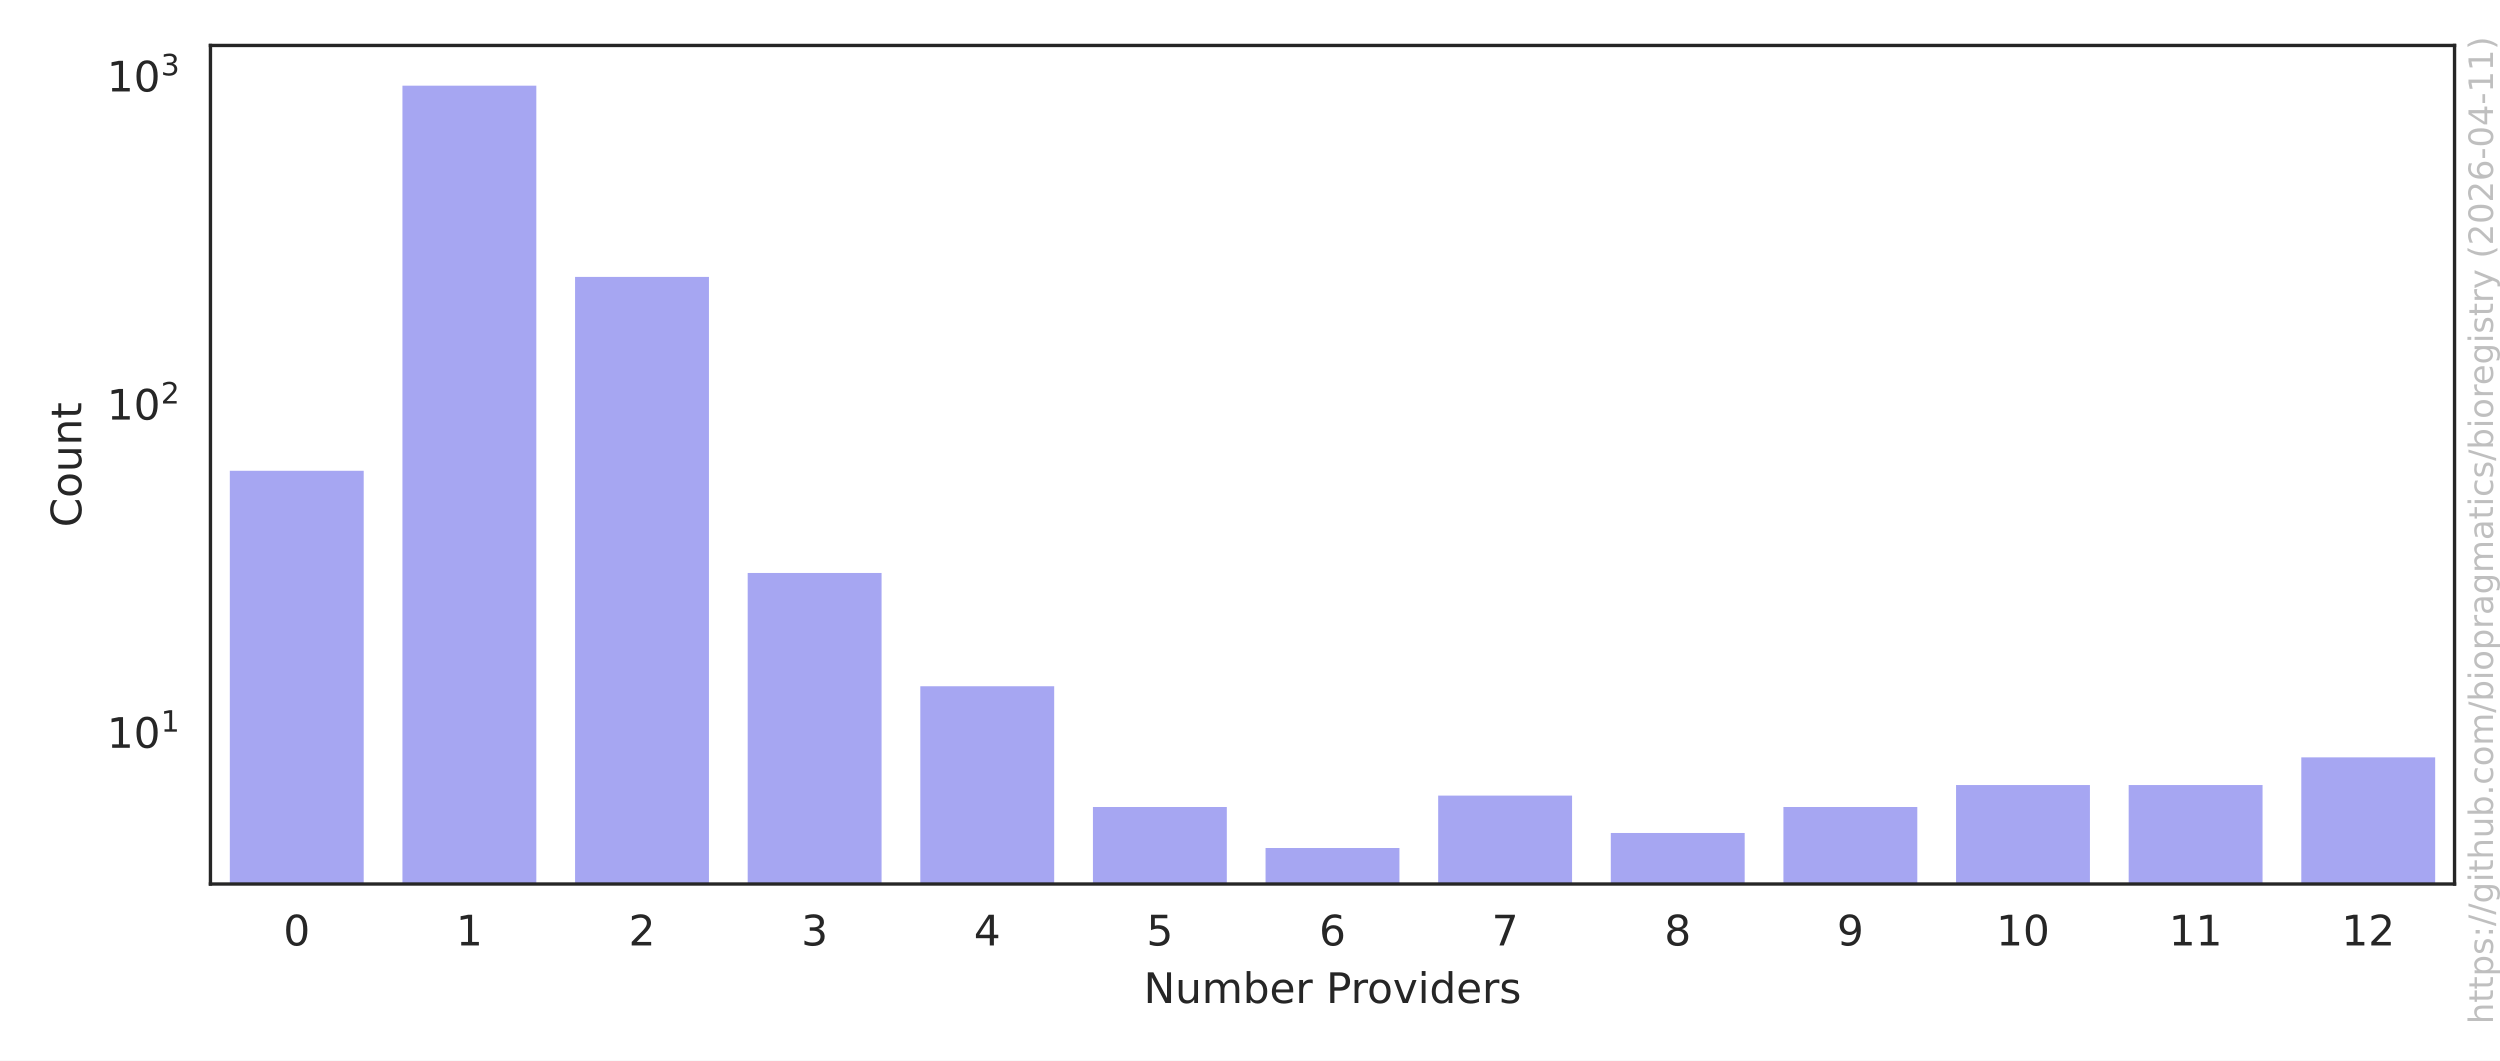
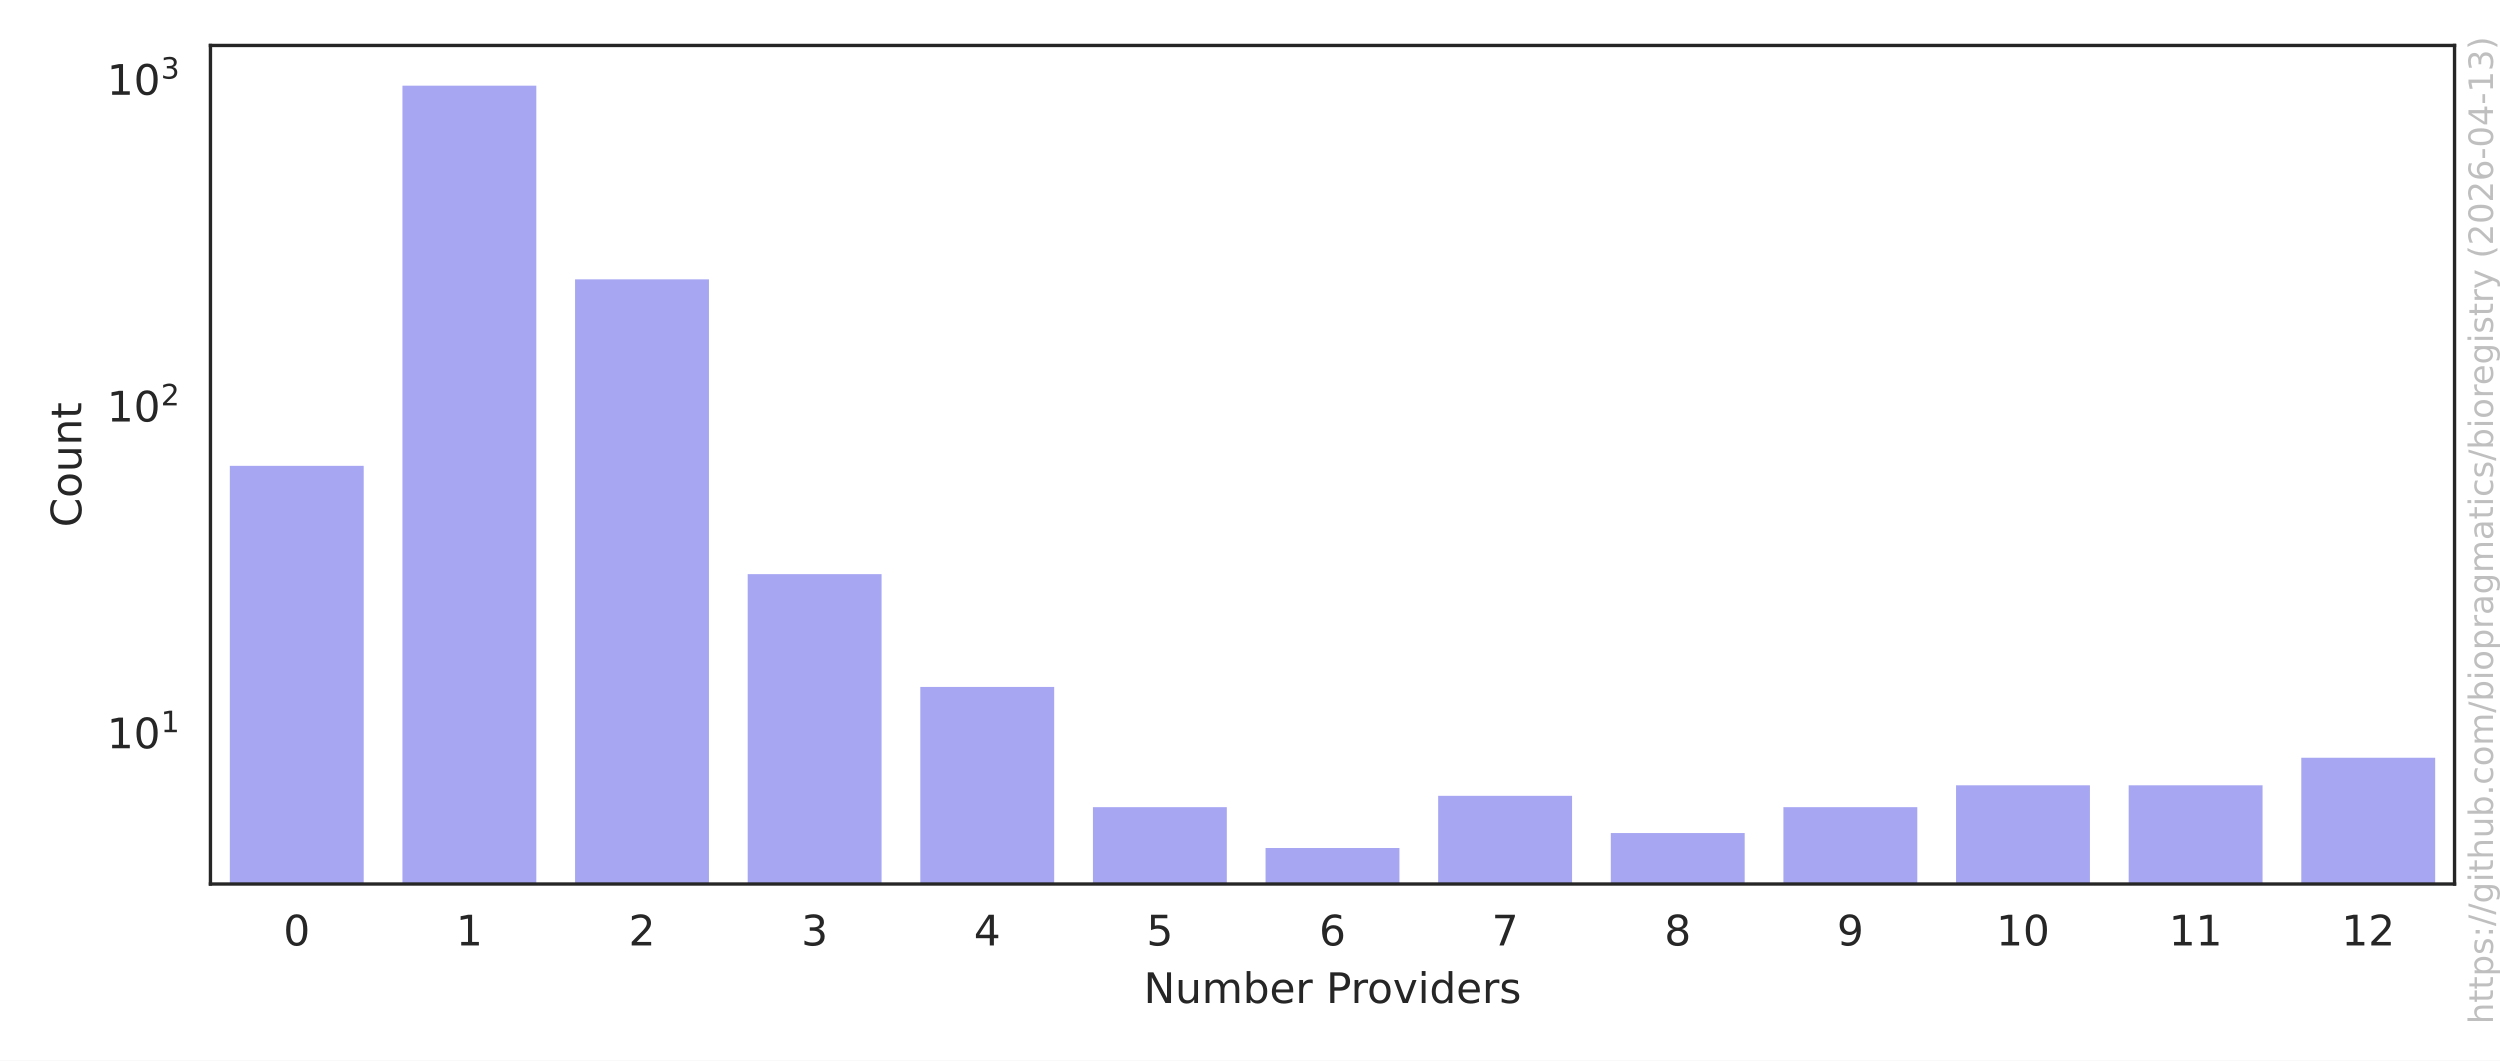
<svg xmlns="http://www.w3.org/2000/svg" xmlns:xlink="http://www.w3.org/1999/xlink" width="594pt" height="252pt" viewBox="0 0 594 252" version="1.1">
  <defs>
    <style type="text/css">*{stroke-linejoin: round; stroke-linecap: butt}</style>
  </defs>
  <g id="figure_1">
    <g id="patch_1">
      <path d="M 0 252  L 594 252  L 594 0  L 0 0  z " style="fill: #ffffff" />
    </g>
    <g id="axes_1">
      <g id="patch_2">
        <path d="M 50.003 210.04  L 583.2 210.04  L 583.2 10.8  L 50.003 10.8  z " style="fill: #ffffff" />
      </g>
      <g id="matplotlib.axis_1">
        <g id="xtick_1">
          <g id="text_1">
            <g style="fill: #262626" transform="translate(67.32902 224.6384) scale(0.1 -0.1)">
              <defs>
                <path id="DejaVuSans-30" d="M 2034 4250  Q 1547 4250 1301 3770  Q 1056 3291 1056 2328  Q 1056 1369 1301 889  Q 1547 409 2034 409  Q 2525 409 2770 889  Q 3016 1369 3016 2328  Q 3016 3291 2770 3770  Q 2525 4250 2034 4250  z M 2034 4750  Q 2819 4750 3233 4129  Q 3647 3509 3647 2328  Q 3647 1150 3233 529  Q 2819 -91 2034 -91  Q 1250 -91 836 529  Q 422 1150 422 2328  Q 422 3509 836 4129  Q 1250 4750 2034 4750  z " transform="scale(0.015625)" />
              </defs>
              <use xlink:href="#DejaVuSans-30" />
            </g>
          </g>
        </g>
        <g id="xtick_2">
          <g id="text_2">
            <g style="fill: #262626" transform="translate(108.3442 224.6384) scale(0.1 -0.1)">
              <defs>
                <path id="DejaVuSans-31" d="M 794 531  L 1825 531  L 1825 4091  L 703 3866  L 703 4441  L 1819 4666  L 2450 4666  L 2450 531  L 3481 531  L 3481 0  L 794 0  L 794 531  z " transform="scale(0.015625)" />
              </defs>
              <use xlink:href="#DejaVuSans-31" />
            </g>
          </g>
        </g>
        <g id="xtick_3">
          <g id="text_3">
            <g style="fill: #262626" transform="translate(149.3594 224.6384) scale(0.1 -0.1)">
              <defs>
                <path id="DejaVuSans-32" d="M 1228 531  L 3431 531  L 3431 0  L 469 0  L 469 531  Q 828 903 1448 1529  Q 2069 2156 2228 2338  Q 2531 2678 2651 2914  Q 2772 3150 2772 3378  Q 2772 3750 2511 3984  Q 2250 4219 1831 4219  Q 1534 4219 1204 4116  Q 875 4013 500 3803  L 500 4441  Q 881 4594 1212 4672  Q 1544 4750 1819 4750  Q 2544 4750 2975 4387  Q 3406 4025 3406 3419  Q 3406 3131 3298 2873  Q 3191 2616 2906 2266  Q 2828 2175 2409 1742  Q 1991 1309 1228 531  z " transform="scale(0.015625)" />
              </defs>
              <use xlink:href="#DejaVuSans-32" />
            </g>
          </g>
        </g>
        <g id="xtick_4">
          <g id="text_4">
            <g style="fill: #262626" transform="translate(190.3746 224.6384) scale(0.1 -0.1)">
              <defs>
                <path id="DejaVuSans-33" d="M 2597 2516  Q 3050 2419 3304 2112  Q 3559 1806 3559 1356  Q 3559 666 3084 287  Q 2609 -91 1734 -91  Q 1441 -91 1130 -33  Q 819 25 488 141  L 488 750  Q 750 597 1062 519  Q 1375 441 1716 441  Q 2309 441 2620 675  Q 2931 909 2931 1356  Q 2931 1769 2642 2001  Q 2353 2234 1838 2234  L 1294 2234  L 1294 2753  L 1863 2753  Q 2328 2753 2575 2939  Q 2822 3125 2822 3475  Q 2822 3834 2567 4026  Q 2313 4219 1838 4219  Q 1578 4219 1281 4162  Q 984 4106 628 3988  L 628 4550  Q 988 4650 1302 4700  Q 1616 4750 1894 4750  Q 2613 4750 3031 4423  Q 3450 4097 3450 3541  Q 3450 3153 3228 2886  Q 3006 2619 2597 2516  z " transform="scale(0.015625)" />
              </defs>
              <use xlink:href="#DejaVuSans-33" />
            </g>
          </g>
        </g>
        <g id="xtick_5">
          <g id="text_5">
            <g style="fill: #262626" transform="translate(231.3897 224.6384) scale(0.1 -0.1)">
              <defs>
                <path id="DejaVuSans-34" d="M 2419 4116  L 825 1625  L 2419 1625  L 2419 4116  z M 2253 4666  L 3047 4666  L 3047 1625  L 3713 1625  L 3713 1100  L 3047 1100  L 3047 0  L 2419 0  L 2419 1100  L 313 1100  L 313 1709  L 2253 4666  z " transform="scale(0.015625)" />
              </defs>
              <use xlink:href="#DejaVuSans-34" />
            </g>
          </g>
        </g>
        <g id="xtick_6">
          <g id="text_6">
            <g style="fill: #262626" transform="translate(272.4049 224.6384) scale(0.1 -0.1)">
              <defs>
                <path id="DejaVuSans-35" d="M 691 4666  L 3169 4666  L 3169 4134  L 1269 4134  L 1269 2991  Q 1406 3038 1543 3061  Q 1681 3084 1819 3084  Q 2600 3084 3056 2656  Q 3513 2228 3513 1497  Q 3513 744 3044 326  Q 2575 -91 1722 -91  Q 1428 -91 1123 -41  Q 819 9 494 109  L 494 744  Q 775 591 1075 516  Q 1375 441 1709 441  Q 2250 441 2565 725  Q 2881 1009 2881 1497  Q 2881 1984 2565 2268  Q 2250 2553 1709 2553  Q 1456 2553 1204 2497  Q 953 2441 691 2322  L 691 4666  z " transform="scale(0.015625)" />
              </defs>
              <use xlink:href="#DejaVuSans-35" />
            </g>
          </g>
        </g>
        <g id="xtick_7">
          <g id="text_7">
            <g style="fill: #262626" transform="translate(313.4201 224.6384) scale(0.1 -0.1)">
              <defs>
                <path id="DejaVuSans-36" d="M 2113 2584  Q 1688 2584 1439 2293  Q 1191 2003 1191 1497  Q 1191 994 1439 701  Q 1688 409 2113 409  Q 2538 409 2786 701  Q 3034 994 3034 1497  Q 3034 2003 2786 2293  Q 2538 2584 2113 2584  z M 3366 4563  L 3366 3988  Q 3128 4100 2886 4159  Q 2644 4219 2406 4219  Q 1781 4219 1451 3797  Q 1122 3375 1075 2522  Q 1259 2794 1537 2939  Q 1816 3084 2150 3084  Q 2853 3084 3261 2657  Q 3669 2231 3669 1497  Q 3669 778 3244 343  Q 2819 -91 2113 -91  Q 1303 -91 875 529  Q 447 1150 447 2328  Q 447 3434 972 4092  Q 1497 4750 2381 4750  Q 2619 4750 2861 4703  Q 3103 4656 3366 4563  z " transform="scale(0.015625)" />
              </defs>
              <use xlink:href="#DejaVuSans-36" />
            </g>
          </g>
        </g>
        <g id="xtick_8">
          <g id="text_8">
            <g style="fill: #262626" transform="translate(354.4353 224.6384) scale(0.1 -0.1)">
              <defs>
                <path id="DejaVuSans-37" d="M 525 4666  L 3525 4666  L 3525 4397  L 1831 0  L 1172 0  L 2766 4134  L 525 4134  L 525 4666  z " transform="scale(0.015625)" />
              </defs>
              <use xlink:href="#DejaVuSans-37" />
            </g>
          </g>
        </g>
        <g id="xtick_9">
          <g id="text_9">
            <g style="fill: #262626" transform="translate(395.4504 224.6384) scale(0.1 -0.1)">
              <defs>
                <path id="DejaVuSans-38" d="M 2034 2216  Q 1584 2216 1326 1975  Q 1069 1734 1069 1313  Q 1069 891 1326 650  Q 1584 409 2034 409  Q 2484 409 2743 651  Q 3003 894 3003 1313  Q 3003 1734 2745 1975  Q 2488 2216 2034 2216  z M 1403 2484  Q 997 2584 770 2862  Q 544 3141 544 3541  Q 544 4100 942 4425  Q 1341 4750 2034 4750  Q 2731 4750 3128 4425  Q 3525 4100 3525 3541  Q 3525 3141 3298 2862  Q 3072 2584 2669 2484  Q 3125 2378 3379 2068  Q 3634 1759 3634 1313  Q 3634 634 3220 271  Q 2806 -91 2034 -91  Q 1263 -91 848 271  Q 434 634 434 1313  Q 434 1759 690 2068  Q 947 2378 1403 2484  z M 1172 3481  Q 1172 3119 1398 2916  Q 1625 2713 2034 2713  Q 2441 2713 2670 2916  Q 2900 3119 2900 3481  Q 2900 3844 2670 4047  Q 2441 4250 2034 4250  Q 1625 4250 1398 4047  Q 1172 3844 1172 3481  z " transform="scale(0.015625)" />
              </defs>
              <use xlink:href="#DejaVuSans-38" />
            </g>
          </g>
        </g>
        <g id="xtick_10">
          <g id="text_10">
            <g style="fill: #262626" transform="translate(436.4656 224.6384) scale(0.1 -0.1)">
              <defs>
                <path id="DejaVuSans-39" d="M 703 97  L 703 672  Q 941 559 1184 500  Q 1428 441 1663 441  Q 2288 441 2617 861  Q 2947 1281 2994 2138  Q 2813 1869 2534 1725  Q 2256 1581 1919 1581  Q 1219 1581 811 2004  Q 403 2428 403 3163  Q 403 3881 828 4315  Q 1253 4750 1959 4750  Q 2769 4750 3195 4129  Q 3622 3509 3622 2328  Q 3622 1225 3098 567  Q 2575 -91 1691 -91  Q 1453 -91 1209 -44  Q 966 3 703 97  z M 1959 2075  Q 2384 2075 2632 2365  Q 2881 2656 2881 3163  Q 2881 3666 2632 3958  Q 2384 4250 1959 4250  Q 1534 4250 1286 3958  Q 1038 3666 1038 3163  Q 1038 2656 1286 2365  Q 1534 2075 1959 2075  z " transform="scale(0.015625)" />
              </defs>
              <use xlink:href="#DejaVuSans-39" />
            </g>
          </g>
        </g>
        <g id="xtick_11">
          <g id="text_11">
            <g style="fill: #262626" transform="translate(474.2996 224.6384) scale(0.1 -0.1)">
              <use xlink:href="#DejaVuSans-31" />
              <use xlink:href="#DejaVuSans-30" transform="translate(63.62305 0)" />
            </g>
          </g>
        </g>
        <g id="xtick_12">
          <g id="text_12">
            <g style="fill: #262626" transform="translate(515.3147 224.6384) scale(0.1 -0.1)">
              <use xlink:href="#DejaVuSans-31" />
              <use xlink:href="#DejaVuSans-31" transform="translate(63.62305 0)" />
            </g>
          </g>
        </g>
        <g id="xtick_13">
          <g id="text_13">
            <g style="fill: #262626" transform="translate(556.3299 224.6384) scale(0.1 -0.1)">
              <use xlink:href="#DejaVuSans-31" />
              <use xlink:href="#DejaVuSans-32" transform="translate(63.62305 0)" />
            </g>
          </g>
        </g>
        <g id="text_14">
          <g style="fill: #262626" transform="translate(271.7373 238.3166) scale(0.1 -0.1)">
            <defs>
              <path id="DejaVuSans-4e" d="M 628 4666  L 1478 4666  L 3547 763  L 3547 4666  L 4159 4666  L 4159 0  L 3309 0  L 1241 3903  L 1241 0  L 628 0  L 628 4666  z " transform="scale(0.015625)" />
              <path id="DejaVuSans-75" d="M 544 1381  L 544 3500  L 1119 3500  L 1119 1403  Q 1119 906 1312 657  Q 1506 409 1894 409  Q 2359 409 2629 706  Q 2900 1003 2900 1516  L 2900 3500  L 3475 3500  L 3475 0  L 2900 0  L 2900 538  Q 2691 219 2414 64  Q 2138 -91 1772 -91  Q 1169 -91 856 284  Q 544 659 544 1381  z M 1991 3584  L 1991 3584  z " transform="scale(0.015625)" />
              <path id="DejaVuSans-6d" d="M 3328 2828  Q 3544 3216 3844 3400  Q 4144 3584 4550 3584  Q 5097 3584 5394 3201  Q 5691 2819 5691 2113  L 5691 0  L 5113 0  L 5113 2094  Q 5113 2597 4934 2840  Q 4756 3084 4391 3084  Q 3944 3084 3684 2787  Q 3425 2491 3425 1978  L 3425 0  L 2847 0  L 2847 2094  Q 2847 2600 2669 2842  Q 2491 3084 2119 3084  Q 1678 3084 1418 2786  Q 1159 2488 1159 1978  L 1159 0  L 581 0  L 581 3500  L 1159 3500  L 1159 2956  Q 1356 3278 1631 3431  Q 1906 3584 2284 3584  Q 2666 3584 2933 3390  Q 3200 3197 3328 2828  z " transform="scale(0.015625)" />
              <path id="DejaVuSans-62" d="M 3116 1747  Q 3116 2381 2855 2742  Q 2594 3103 2138 3103  Q 1681 3103 1420 2742  Q 1159 2381 1159 1747  Q 1159 1113 1420 752  Q 1681 391 2138 391  Q 2594 391 2855 752  Q 3116 1113 3116 1747  z M 1159 2969  Q 1341 3281 1617 3432  Q 1894 3584 2278 3584  Q 2916 3584 3314 3078  Q 3713 2572 3713 1747  Q 3713 922 3314 415  Q 2916 -91 2278 -91  Q 1894 -91 1617 61  Q 1341 213 1159 525  L 1159 0  L 581 0  L 581 4863  L 1159 4863  L 1159 2969  z " transform="scale(0.015625)" />
              <path id="DejaVuSans-65" d="M 3597 1894  L 3597 1613  L 953 1613  Q 991 1019 1311 708  Q 1631 397 2203 397  Q 2534 397 2845 478  Q 3156 559 3463 722  L 3463 178  Q 3153 47 2828 -22  Q 2503 -91 2169 -91  Q 1331 -91 842 396  Q 353 884 353 1716  Q 353 2575 817 3079  Q 1281 3584 2069 3584  Q 2775 3584 3186 3129  Q 3597 2675 3597 1894  z M 3022 2063  Q 3016 2534 2758 2815  Q 2500 3097 2075 3097  Q 1594 3097 1305 2825  Q 1016 2553 972 2059  L 3022 2063  z " transform="scale(0.015625)" />
              <path id="DejaVuSans-72" d="M 2631 2963  Q 2534 3019 2420 3045  Q 2306 3072 2169 3072  Q 1681 3072 1420 2755  Q 1159 2438 1159 1844  L 1159 0  L 581 0  L 581 3500  L 1159 3500  L 1159 2956  Q 1341 3275 1631 3429  Q 1922 3584 2338 3584  Q 2397 3584 2469 3576  Q 2541 3569 2628 3553  L 2631 2963  z " transform="scale(0.015625)" />
              <path id="DejaVuSans-20" transform="scale(0.015625)" />
              <path id="DejaVuSans-50" d="M 1259 4147  L 1259 2394  L 2053 2394  Q 2494 2394 2734 2622  Q 2975 2850 2975 3272  Q 2975 3691 2734 3919  Q 2494 4147 2053 4147  L 1259 4147  z M 628 4666  L 2053 4666  Q 2838 4666 3239 4311  Q 3641 3956 3641 3272  Q 3641 2581 3239 2228  Q 2838 1875 2053 1875  L 1259 1875  L 1259 0  L 628 0  L 628 4666  z " transform="scale(0.015625)" />
              <path id="DejaVuSans-6f" d="M 1959 3097  Q 1497 3097 1228 2736  Q 959 2375 959 1747  Q 959 1119 1226 758  Q 1494 397 1959 397  Q 2419 397 2687 759  Q 2956 1122 2956 1747  Q 2956 2369 2687 2733  Q 2419 3097 1959 3097  z M 1959 3584  Q 2709 3584 3137 3096  Q 3566 2609 3566 1747  Q 3566 888 3137 398  Q 2709 -91 1959 -91  Q 1206 -91 779 398  Q 353 888 353 1747  Q 353 2609 779 3096  Q 1206 3584 1959 3584  z " transform="scale(0.015625)" />
              <path id="DejaVuSans-76" d="M 191 3500  L 800 3500  L 1894 563  L 2988 3500  L 3597 3500  L 2284 0  L 1503 0  L 191 3500  z " transform="scale(0.015625)" />
              <path id="DejaVuSans-69" d="M 603 3500  L 1178 3500  L 1178 0  L 603 0  L 603 3500  z M 603 4863  L 1178 4863  L 1178 4134  L 603 4134  L 603 4863  z " transform="scale(0.015625)" />
              <path id="DejaVuSans-64" d="M 2906 2969  L 2906 4863  L 3481 4863  L 3481 0  L 2906 0  L 2906 525  Q 2725 213 2448 61  Q 2172 -91 1784 -91  Q 1150 -91 751 415  Q 353 922 353 1747  Q 353 2572 751 3078  Q 1150 3584 1784 3584  Q 2172 3584 2448 3432  Q 2725 3281 2906 2969  z M 947 1747  Q 947 1113 1208 752  Q 1469 391 1925 391  Q 2381 391 2643 752  Q 2906 1113 2906 1747  Q 2906 2381 2643 2742  Q 2381 3103 1925 3103  Q 1469 3103 1208 2742  Q 947 2381 947 1747  z " transform="scale(0.015625)" />
              <path id="DejaVuSans-73" d="M 2834 3397  L 2834 2853  Q 2591 2978 2328 3040  Q 2066 3103 1784 3103  Q 1356 3103 1142 2972  Q 928 2841 928 2578  Q 928 2378 1081 2264  Q 1234 2150 1697 2047  L 1894 2003  Q 2506 1872 2764 1633  Q 3022 1394 3022 966  Q 3022 478 2636 193  Q 2250 -91 1575 -91  Q 1294 -91 989 -36  Q 684 19 347 128  L 347 722  Q 666 556 975 473  Q 1284 391 1588 391  Q 1994 391 2212 530  Q 2431 669 2431 922  Q 2431 1156 2273 1281  Q 2116 1406 1581 1522  L 1381 1569  Q 847 1681 609 1914  Q 372 2147 372 2553  Q 372 3047 722 3315  Q 1072 3584 1716 3584  Q 2034 3584 2315 3537  Q 2597 3491 2834 3397  z " transform="scale(0.015625)" />
            </defs>
            <use xlink:href="#DejaVuSans-4e" />
            <use xlink:href="#DejaVuSans-75" transform="translate(74.80469 0)" />
            <use xlink:href="#DejaVuSans-6d" transform="translate(138.1836 0)" />
            <use xlink:href="#DejaVuSans-62" transform="translate(235.5957 0)" />
            <use xlink:href="#DejaVuSans-65" transform="translate(299.0723 0)" />
            <use xlink:href="#DejaVuSans-72" transform="translate(360.5957 0)" />
            <use xlink:href="#DejaVuSans-20" transform="translate(401.709 0)" />
            <use xlink:href="#DejaVuSans-50" transform="translate(433.4961 0)" />
            <use xlink:href="#DejaVuSans-72" transform="translate(492.0488 0)" />
            <use xlink:href="#DejaVuSans-6f" transform="translate(530.9121 0)" />
            <use xlink:href="#DejaVuSans-76" transform="translate(592.0938 0)" />
            <use xlink:href="#DejaVuSans-69" transform="translate(651.2734 0)" />
            <use xlink:href="#DejaVuSans-64" transform="translate(679.0566 0)" />
            <use xlink:href="#DejaVuSans-65" transform="translate(742.5332 0)" />
            <use xlink:href="#DejaVuSans-72" transform="translate(804.0566 0)" />
            <use xlink:href="#DejaVuSans-73" transform="translate(845.1699 0)" />
          </g>
        </g>
      </g>
      <g id="matplotlib.axis_2">
        <g id="ytick_1">
          <g id="text_15">
-             <g style="fill: #262626" transform="translate(25.40269 177.745) scale(0.1 -0.1)">
+             <g style="fill: #262626" transform="translate(25.40269 177.8606) scale(0.1 -0.1)">
              <use xlink:href="#DejaVuSans-31" transform="translate(0 0.684375)" />
              <use xlink:href="#DejaVuSans-30" transform="translate(63.62305 0.684375)" />
              <use xlink:href="#DejaVuSans-31" transform="translate(128.2031 38.96563) scale(0.7)" />
            </g>
          </g>
        </g>
        <g id="ytick_2">
          <g id="text_16">
-             <g style="fill: #262626" transform="translate(25.40269 99.77833) scale(0.1 -0.1)">
+             <g style="fill: #262626" transform="translate(25.40269 100.2272) scale(0.1 -0.1)">
              <use xlink:href="#DejaVuSans-31" transform="translate(0 0.765625)" />
              <use xlink:href="#DejaVuSans-30" transform="translate(63.62305 0.765625)" />
              <use xlink:href="#DejaVuSans-32" transform="translate(128.2031 39.04688) scale(0.7)" />
            </g>
          </g>
        </g>
        <g id="ytick_3">
          <g id="text_17">
-             <g style="fill: #262626" transform="translate(25.40269 21.81167) scale(0.1 -0.1)">
+             <g style="fill: #262626" transform="translate(25.40269 22.59385) scale(0.1 -0.1)">
              <use xlink:href="#DejaVuSans-31" transform="translate(0 0.765625)" />
              <use xlink:href="#DejaVuSans-30" transform="translate(63.62305 0.765625)" />
              <use xlink:href="#DejaVuSans-33" transform="translate(128.2031 39.04688) scale(0.7)" />
            </g>
          </g>
        </g>
        <g id="ytick_4" />
        <g id="ytick_5" />
        <g id="ytick_6" />
        <g id="ytick_7" />
        <g id="ytick_8" />
        <g id="ytick_9" />
        <g id="ytick_10" />
        <g id="ytick_11" />
        <g id="ytick_12" />
        <g id="ytick_13" />
        <g id="ytick_14" />
        <g id="ytick_15" />
        <g id="ytick_16" />
        <g id="ytick_17" />
        <g id="ytick_18" />
        <g id="ytick_19" />
        <g id="ytick_20" />
        <g id="ytick_21" />
        <g id="ytick_22" />
        <g id="ytick_23" />
        <g id="ytick_24" />
        <g id="ytick_25" />
        <g id="text_18">
          <g style="fill: #262626" transform="translate(19.323 125.2684) rotate(-90) scale(0.1 -0.1)">
            <defs>
              <path id="DejaVuSans-43" d="M 4122 4306  L 4122 3641  Q 3803 3938 3442 4084  Q 3081 4231 2675 4231  Q 1875 4231 1450 3742  Q 1025 3253 1025 2328  Q 1025 1406 1450 917  Q 1875 428 2675 428  Q 3081 428 3442 575  Q 3803 722 4122 1019  L 4122 359  Q 3791 134 3420 21  Q 3050 -91 2638 -91  Q 1578 -91 968 557  Q 359 1206 359 2328  Q 359 3453 968 4101  Q 1578 4750 2638 4750  Q 3056 4750 3426 4639  Q 3797 4528 4122 4306  z " transform="scale(0.015625)" />
              <path id="DejaVuSans-6e" d="M 3513 2113  L 3513 0  L 2938 0  L 2938 2094  Q 2938 2591 2744 2837  Q 2550 3084 2163 3084  Q 1697 3084 1428 2787  Q 1159 2491 1159 1978  L 1159 0  L 581 0  L 581 3500  L 1159 3500  L 1159 2956  Q 1366 3272 1645 3428  Q 1925 3584 2291 3584  Q 2894 3584 3203 3211  Q 3513 2838 3513 2113  z " transform="scale(0.015625)" />
              <path id="DejaVuSans-74" d="M 1172 4494  L 1172 3500  L 2356 3500  L 2356 3053  L 1172 3053  L 1172 1153  Q 1172 725 1289 603  Q 1406 481 1766 481  L 2356 481  L 2356 0  L 1766 0  Q 1100 0 847 248  Q 594 497 594 1153  L 594 3053  L 172 3053  L 172 3500  L 594 3500  L 594 4494  L 1172 4494  z " transform="scale(0.015625)" />
            </defs>
            <use xlink:href="#DejaVuSans-43" />
            <use xlink:href="#DejaVuSans-6f" transform="translate(69.82422 0)" />
            <use xlink:href="#DejaVuSans-75" transform="translate(131.0059 0)" />
            <use xlink:href="#DejaVuSans-6e" transform="translate(194.3848 0)" />
            <use xlink:href="#DejaVuSans-74" transform="translate(257.7637 0)" />
          </g>
        </g>
      </g>
      <g id="patch_3">
-         <path d="M 54.104 78218.574  L 86.916 78218.574  L 86.916 111.356  L 54.104 111.356  z " clip-path="url(#p05ede3ad39)" style="fill: #2020df; opacity: 0.4; stroke: #ffffff; stroke-linejoin: miter" />
+         <path d="M 54.104 77885.057  L 86.916 77885.057  L 86.916 110.183  L 54.104 110.183  z " clip-path="url(#p05ede3ad39)" style="fill: #2020df; opacity: 0.4; stroke: #ffffff; stroke-linejoin: miter" />
      </g>
      <g id="patch_4">
-         <path d="M 95.119 78218.574  L 127.932 78218.574  L 127.932 19.856  L 95.119 19.856  z " clip-path="url(#p05ede3ad39)" style="fill: #2020df; opacity: 0.4; stroke: #ffffff; stroke-linejoin: miter" />
+         <path d="M 95.119 77885.057  L 127.932 77885.057  L 127.932 19.856  L 95.119 19.856  z " clip-path="url(#p05ede3ad39)" style="fill: #2020df; opacity: 0.4; stroke: #ffffff; stroke-linejoin: miter" />
      </g>
      <g id="patch_5">
-         <path d="M 136.135 78218.574  L 168.947 78218.574  L 168.947 65.293  L 136.135 65.293  z " clip-path="url(#p05ede3ad39)" style="fill: #2020df; opacity: 0.4; stroke: #ffffff; stroke-linejoin: miter" />
+         <path d="M 136.135 77885.057  L 168.947 77885.057  L 168.947 65.873  L 136.135 65.873  z " clip-path="url(#p05ede3ad39)" style="fill: #2020df; opacity: 0.4; stroke: #ffffff; stroke-linejoin: miter" />
      </g>
      <g id="patch_6">
-         <path d="M 177.15 78218.574  L 209.962 78218.574  L 209.962 135.636  L 177.15 135.636  z " clip-path="url(#p05ede3ad39)" style="fill: #2020df; opacity: 0.4; stroke: #ffffff; stroke-linejoin: miter" />
+         <path d="M 177.15 77885.057  L 209.962 77885.057  L 209.962 135.915  L 177.15 135.915  z " clip-path="url(#p05ede3ad39)" style="fill: #2020df; opacity: 0.4; stroke: #ffffff; stroke-linejoin: miter" />
      </g>
      <g id="patch_7">
-         <path d="M 218.165 78218.574  L 250.977 78218.574  L 250.977 162.553  L 218.165 162.553  z " clip-path="url(#p05ede3ad39)" style="fill: #2020df; opacity: 0.4; stroke: #ffffff; stroke-linejoin: miter" />
+         <path d="M 218.165 77885.057  L 250.977 77885.057  L 250.977 162.717  L 218.165 162.717  z " clip-path="url(#p05ede3ad39)" style="fill: #2020df; opacity: 0.4; stroke: #ffffff; stroke-linejoin: miter" />
      </g>
      <g id="patch_8">
-         <path d="M 259.18 78218.574  L 291.992 78218.574  L 291.992 191.243  L 259.18 191.243  z " clip-path="url(#p05ede3ad39)" style="fill: #2020df; opacity: 0.4; stroke: #ffffff; stroke-linejoin: miter" />
+         <path d="M 259.18 77885.057  L 291.992 77885.057  L 291.992 191.284  L 259.18 191.284  z " clip-path="url(#p05ede3ad39)" style="fill: #2020df; opacity: 0.4; stroke: #ffffff; stroke-linejoin: miter" />
      </g>
      <g id="patch_9">
-         <path d="M 300.195 78218.574  L 333.007 78218.574  L 333.007 200.984  L 300.195 200.984  z " clip-path="url(#p05ede3ad39)" style="fill: #2020df; opacity: 0.4; stroke: #ffffff; stroke-linejoin: miter" />
+         <path d="M 300.195 77885.057  L 333.007 77885.057  L 333.007 200.984  L 300.195 200.984  z " clip-path="url(#p05ede3ad39)" style="fill: #2020df; opacity: 0.4; stroke: #ffffff; stroke-linejoin: miter" />
      </g>
      <g id="patch_10">
-         <path d="M 341.21 78218.574  L 374.023 78218.574  L 374.023 188.532  L 341.21 188.532  z " clip-path="url(#p05ede3ad39)" style="fill: #2020df; opacity: 0.4; stroke: #ffffff; stroke-linejoin: miter" />
+         <path d="M 341.21 77885.057  L 374.023 77885.057  L 374.023 188.586  L 341.21 188.586  z " clip-path="url(#p05ede3ad39)" style="fill: #2020df; opacity: 0.4; stroke: #ffffff; stroke-linejoin: miter" />
      </g>
      <g id="patch_11">
-         <path d="M 382.226 78218.574  L 415.038 78218.574  L 415.038 197.416  L 382.226 197.416  z " clip-path="url(#p05ede3ad39)" style="fill: #2020df; opacity: 0.4; stroke: #ffffff; stroke-linejoin: miter" />
+         <path d="M 382.226 77885.057  L 415.038 77885.057  L 415.038 197.431  L 382.226 197.431  z " clip-path="url(#p05ede3ad39)" style="fill: #2020df; opacity: 0.4; stroke: #ffffff; stroke-linejoin: miter" />
      </g>
      <g id="patch_12">
-         <path d="M 423.241 78218.574  L 456.053 78218.574  L 456.053 191.243  L 423.241 191.243  z " clip-path="url(#p05ede3ad39)" style="fill: #2020df; opacity: 0.4; stroke: #ffffff; stroke-linejoin: miter" />
+         <path d="M 423.241 77885.057  L 456.053 77885.057  L 456.053 191.284  L 423.241 191.284  z " clip-path="url(#p05ede3ad39)" style="fill: #2020df; opacity: 0.4; stroke: #ffffff; stroke-linejoin: miter" />
      </g>
      <g id="patch_13">
-         <path d="M 464.256 78218.574  L 497.068 78218.574  L 497.068 186.023  L 464.256 186.023  z " clip-path="url(#p05ede3ad39)" style="fill: #2020df; opacity: 0.4; stroke: #ffffff; stroke-linejoin: miter" />
+         <path d="M 464.256 77885.057  L 497.068 77885.057  L 497.068 186.087  L 464.256 186.087  z " clip-path="url(#p05ede3ad39)" style="fill: #2020df; opacity: 0.4; stroke: #ffffff; stroke-linejoin: miter" />
      </g>
      <g id="patch_14">
-         <path d="M 505.271 78218.574  L 538.083 78218.574  L 538.083 186.023  L 505.271 186.023  z " clip-path="url(#p05ede3ad39)" style="fill: #2020df; opacity: 0.4; stroke: #ffffff; stroke-linejoin: miter" />
+         <path d="M 505.271 77885.057  L 538.083 77885.057  L 538.083 186.087  L 505.271 186.087  z " clip-path="url(#p05ede3ad39)" style="fill: #2020df; opacity: 0.4; stroke: #ffffff; stroke-linejoin: miter" />
      </g>
      <g id="patch_15">
-         <path d="M 546.286 78218.574  L 579.098 78218.574  L 579.098 179.449  L 546.286 179.449  z " clip-path="url(#p05ede3ad39)" style="fill: #2020df; opacity: 0.4; stroke: #ffffff; stroke-linejoin: miter" />
+         <path d="M 546.286 77885.057  L 579.098 77885.057  L 579.098 179.541  L 546.286 179.541  z " clip-path="url(#p05ede3ad39)" style="fill: #2020df; opacity: 0.4; stroke: #ffffff; stroke-linejoin: miter" />
      </g>
      <g id="patch_16">
        <path d="M 50.003 210.04  L 50.003 10.8  " style="fill: none; stroke: #262626; stroke-width: 0.8; stroke-linejoin: miter; stroke-linecap: square" />
      </g>
      <g id="patch_17">
        <path d="M 583.2 210.04  L 583.2 10.8  " style="fill: none; stroke: #262626; stroke-width: 0.8; stroke-linejoin: miter; stroke-linecap: square" />
      </g>
      <g id="patch_18">
        <path d="M 50.003 210.04  L 583.2 210.04  " style="fill: none; stroke: #262626; stroke-width: 0.8; stroke-linejoin: miter; stroke-linecap: square" />
      </g>
      <g id="patch_19">
        <path d="M 50.003 10.8  L 583.2 10.8  " style="fill: none; stroke: #262626; stroke-width: 0.8; stroke-linejoin: miter; stroke-linecap: square" />
      </g>
    </g>
    <g id="text_19">
      <g style="fill: #808080; opacity: 0.5" transform="translate(592.3362 243.3237) rotate(-90) scale(0.08 -0.08)">
        <defs>
          <path id="DejaVuSans-68" d="M 3513 2113  L 3513 0  L 2938 0  L 2938 2094  Q 2938 2591 2744 2837  Q 2550 3084 2163 3084  Q 1697 3084 1428 2787  Q 1159 2491 1159 1978  L 1159 0  L 581 0  L 581 4863  L 1159 4863  L 1159 2956  Q 1366 3272 1645 3428  Q 1925 3584 2291 3584  Q 2894 3584 3203 3211  Q 3513 2838 3513 2113  z " transform="scale(0.015625)" />
          <path id="DejaVuSans-70" d="M 1159 525  L 1159 -1331  L 581 -1331  L 581 3500  L 1159 3500  L 1159 2969  Q 1341 3281 1617 3432  Q 1894 3584 2278 3584  Q 2916 3584 3314 3078  Q 3713 2572 3713 1747  Q 3713 922 3314 415  Q 2916 -91 2278 -91  Q 1894 -91 1617 61  Q 1341 213 1159 525  z M 3116 1747  Q 3116 2381 2855 2742  Q 2594 3103 2138 3103  Q 1681 3103 1420 2742  Q 1159 2381 1159 1747  Q 1159 1113 1420 752  Q 1681 391 2138 391  Q 2594 391 2855 752  Q 3116 1113 3116 1747  z " transform="scale(0.015625)" />
          <path id="DejaVuSans-3a" d="M 750 794  L 1409 794  L 1409 0  L 750 0  L 750 794  z M 750 3309  L 1409 3309  L 1409 2516  L 750 2516  L 750 3309  z " transform="scale(0.015625)" />
          <path id="DejaVuSans-2f" d="M 1625 4666  L 2156 4666  L 531 -594  L 0 -594  L 1625 4666  z " transform="scale(0.015625)" />
          <path id="DejaVuSans-67" d="M 2906 1791  Q 2906 2416 2648 2759  Q 2391 3103 1925 3103  Q 1463 3103 1205 2759  Q 947 2416 947 1791  Q 947 1169 1205 825  Q 1463 481 1925 481  Q 2391 481 2648 825  Q 2906 1169 2906 1791  z M 3481 434  Q 3481 -459 3084 -895  Q 2688 -1331 1869 -1331  Q 1566 -1331 1297 -1286  Q 1028 -1241 775 -1147  L 775 -588  Q 1028 -725 1275 -790  Q 1522 -856 1778 -856  Q 2344 -856 2625 -561  Q 2906 -266 2906 331  L 2906 616  Q 2728 306 2450 153  Q 2172 0 1784 0  Q 1141 0 747 490  Q 353 981 353 1791  Q 353 2603 747 3093  Q 1141 3584 1784 3584  Q 2172 3584 2450 3431  Q 2728 3278 2906 2969  L 2906 3500  L 3481 3500  L 3481 434  z " transform="scale(0.015625)" />
          <path id="DejaVuSans-2e" d="M 684 794  L 1344 794  L 1344 0  L 684 0  L 684 794  z " transform="scale(0.015625)" />
          <path id="DejaVuSans-63" d="M 3122 3366  L 3122 2828  Q 2878 2963 2633 3030  Q 2388 3097 2138 3097  Q 1578 3097 1268 2742  Q 959 2388 959 1747  Q 959 1106 1268 751  Q 1578 397 2138 397  Q 2388 397 2633 464  Q 2878 531 3122 666  L 3122 134  Q 2881 22 2623 -34  Q 2366 -91 2075 -91  Q 1284 -91 818 406  Q 353 903 353 1747  Q 353 2603 823 3093  Q 1294 3584 2113 3584  Q 2378 3584 2631 3529  Q 2884 3475 3122 3366  z " transform="scale(0.015625)" />
          <path id="DejaVuSans-61" d="M 2194 1759  Q 1497 1759 1228 1600  Q 959 1441 959 1056  Q 959 750 1161 570  Q 1363 391 1709 391  Q 2188 391 2477 730  Q 2766 1069 2766 1631  L 2766 1759  L 2194 1759  z M 3341 1997  L 3341 0  L 2766 0  L 2766 531  Q 2569 213 2275 61  Q 1981 -91 1556 -91  Q 1019 -91 701 211  Q 384 513 384 1019  Q 384 1609 779 1909  Q 1175 2209 1959 2209  L 2766 2209  L 2766 2266  Q 2766 2663 2505 2880  Q 2244 3097 1772 3097  Q 1472 3097 1187 3025  Q 903 2953 641 2809  L 641 3341  Q 956 3463 1253 3523  Q 1550 3584 1831 3584  Q 2591 3584 2966 3190  Q 3341 2797 3341 1997  z " transform="scale(0.015625)" />
          <path id="DejaVuSans-79" d="M 2059 -325  Q 1816 -950 1584 -1140  Q 1353 -1331 966 -1331  L 506 -1331  L 506 -850  L 844 -850  Q 1081 -850 1212 -737  Q 1344 -625 1503 -206  L 1606 56  L 191 3500  L 800 3500  L 1894 763  L 2988 3500  L 3597 3500  L 2059 -325  z " transform="scale(0.015625)" />
          <path id="DejaVuSans-28" d="M 1984 4856  Q 1566 4138 1362 3434  Q 1159 2731 1159 2009  Q 1159 1288 1364 580  Q 1569 -128 1984 -844  L 1484 -844  Q 1016 -109 783 600  Q 550 1309 550 2009  Q 550 2706 781 3412  Q 1013 4119 1484 4856  L 1984 4856  z " transform="scale(0.015625)" />
          <path id="DejaVuSans-2d" d="M 313 2009  L 1997 2009  L 1997 1497  L 313 1497  L 313 2009  z " transform="scale(0.015625)" />
          <path id="DejaVuSans-29" d="M 513 4856  L 1013 4856  Q 1481 4119 1714 3412  Q 1947 2706 1947 2009  Q 1947 1309 1714 600  Q 1481 -109 1013 -844  L 513 -844  Q 928 -128 1133 580  Q 1338 1288 1338 2009  Q 1338 2731 1133 3434  Q 928 4138 513 4856  z " transform="scale(0.015625)" />
        </defs>
        <use xlink:href="#DejaVuSans-68" />
        <use xlink:href="#DejaVuSans-74" transform="translate(63.37891 0)" />
        <use xlink:href="#DejaVuSans-74" transform="translate(102.5879 0)" />
        <use xlink:href="#DejaVuSans-70" transform="translate(141.7969 0)" />
        <use xlink:href="#DejaVuSans-73" transform="translate(205.2734 0)" />
        <use xlink:href="#DejaVuSans-3a" transform="translate(257.373 0)" />
        <use xlink:href="#DejaVuSans-2f" transform="translate(291.0645 0)" />
        <use xlink:href="#DejaVuSans-2f" transform="translate(324.7559 0)" />
        <use xlink:href="#DejaVuSans-67" transform="translate(358.4473 0)" />
        <use xlink:href="#DejaVuSans-69" transform="translate(421.9238 0)" />
        <use xlink:href="#DejaVuSans-74" transform="translate(449.707 0)" />
        <use xlink:href="#DejaVuSans-68" transform="translate(488.916 0)" />
        <use xlink:href="#DejaVuSans-75" transform="translate(552.2949 0)" />
        <use xlink:href="#DejaVuSans-62" transform="translate(615.6738 0)" />
        <use xlink:href="#DejaVuSans-2e" transform="translate(679.1504 0)" />
        <use xlink:href="#DejaVuSans-63" transform="translate(710.9375 0)" />
        <use xlink:href="#DejaVuSans-6f" transform="translate(765.918 0)" />
        <use xlink:href="#DejaVuSans-6d" transform="translate(827.0996 0)" />
        <use xlink:href="#DejaVuSans-2f" transform="translate(924.5117 0)" />
        <use xlink:href="#DejaVuSans-62" transform="translate(958.2031 0)" />
        <use xlink:href="#DejaVuSans-69" transform="translate(1021.68 0)" />
        <use xlink:href="#DejaVuSans-6f" transform="translate(1049.463 0)" />
        <use xlink:href="#DejaVuSans-70" transform="translate(1110.645 0)" />
        <use xlink:href="#DejaVuSans-72" transform="translate(1174.121 0)" />
        <use xlink:href="#DejaVuSans-61" transform="translate(1215.234 0)" />
        <use xlink:href="#DejaVuSans-67" transform="translate(1276.514 0)" />
        <use xlink:href="#DejaVuSans-6d" transform="translate(1339.99 0)" />
        <use xlink:href="#DejaVuSans-61" transform="translate(1437.402 0)" />
        <use xlink:href="#DejaVuSans-74" transform="translate(1498.682 0)" />
        <use xlink:href="#DejaVuSans-69" transform="translate(1537.891 0)" />
        <use xlink:href="#DejaVuSans-63" transform="translate(1565.674 0)" />
        <use xlink:href="#DejaVuSans-73" transform="translate(1620.654 0)" />
        <use xlink:href="#DejaVuSans-2f" transform="translate(1672.754 0)" />
        <use xlink:href="#DejaVuSans-62" transform="translate(1706.445 0)" />
        <use xlink:href="#DejaVuSans-69" transform="translate(1769.922 0)" />
        <use xlink:href="#DejaVuSans-6f" transform="translate(1797.705 0)" />
        <use xlink:href="#DejaVuSans-72" transform="translate(1858.887 0)" />
        <use xlink:href="#DejaVuSans-65" transform="translate(1897.75 0)" />
        <use xlink:href="#DejaVuSans-67" transform="translate(1959.273 0)" />
        <use xlink:href="#DejaVuSans-69" transform="translate(2022.75 0)" />
        <use xlink:href="#DejaVuSans-73" transform="translate(2050.533 0)" />
        <use xlink:href="#DejaVuSans-74" transform="translate(2102.633 0)" />
        <use xlink:href="#DejaVuSans-72" transform="translate(2141.842 0)" />
        <use xlink:href="#DejaVuSans-79" transform="translate(2182.955 0)" />
        <use xlink:href="#DejaVuSans-20" transform="translate(2242.135 0)" />
        <use xlink:href="#DejaVuSans-28" transform="translate(2273.922 0)" />
        <use xlink:href="#DejaVuSans-32" transform="translate(2312.936 0)" />
        <use xlink:href="#DejaVuSans-30" transform="translate(2376.559 0)" />
        <use xlink:href="#DejaVuSans-32" transform="translate(2440.182 0)" />
        <use xlink:href="#DejaVuSans-36" transform="translate(2503.805 0)" />
        <use xlink:href="#DejaVuSans-2d" transform="translate(2567.428 0)" />
        <use xlink:href="#DejaVuSans-30" transform="translate(2603.512 0)" />
        <use xlink:href="#DejaVuSans-34" transform="translate(2667.135 0)" />
        <use xlink:href="#DejaVuSans-2d" transform="translate(2730.758 0)" />
        <use xlink:href="#DejaVuSans-31" transform="translate(2766.842 0)" />
-         <use xlink:href="#DejaVuSans-31" transform="translate(2830.465 0)" />
+         <use xlink:href="#DejaVuSans-33" transform="translate(2830.465 0)" />
        <use xlink:href="#DejaVuSans-29" transform="translate(2894.088 0)" />
      </g>
    </g>
  </g>
  <defs>
    <clipPath id="p05ede3ad39">
      <rect x="50.003" y="10.8" width="533.197" height="199.24" />
    </clipPath>
  </defs>
</svg>
